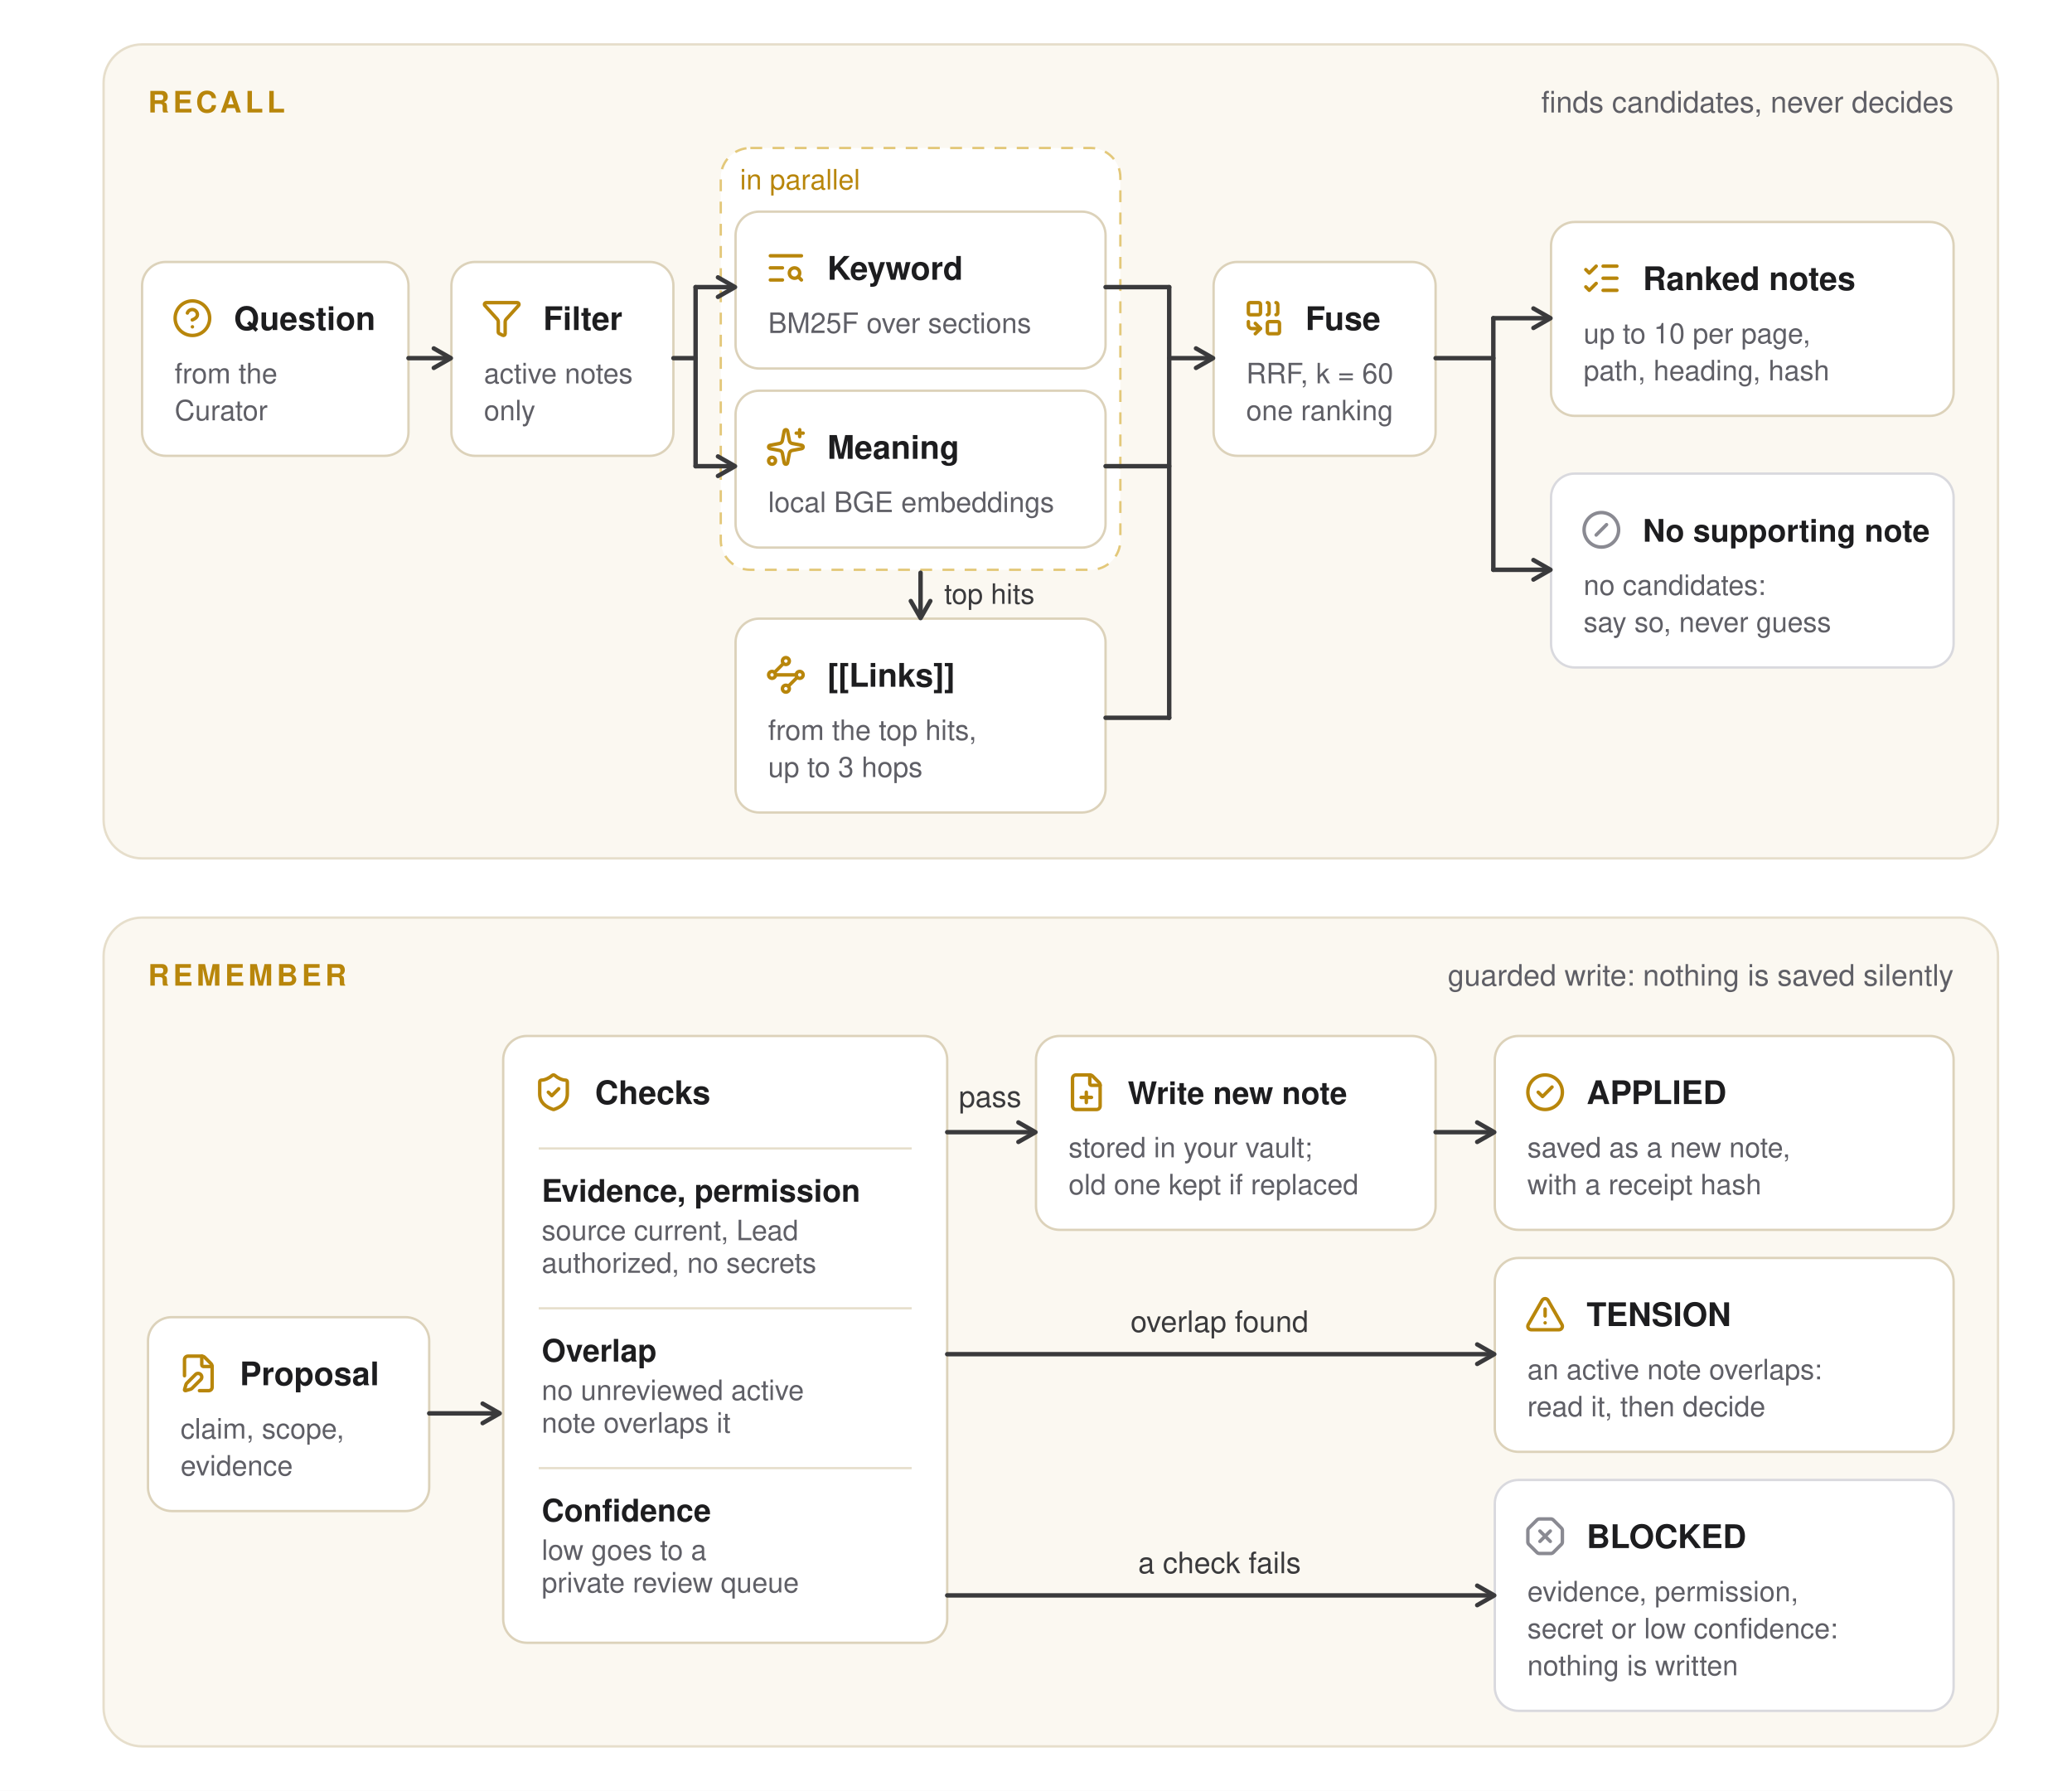
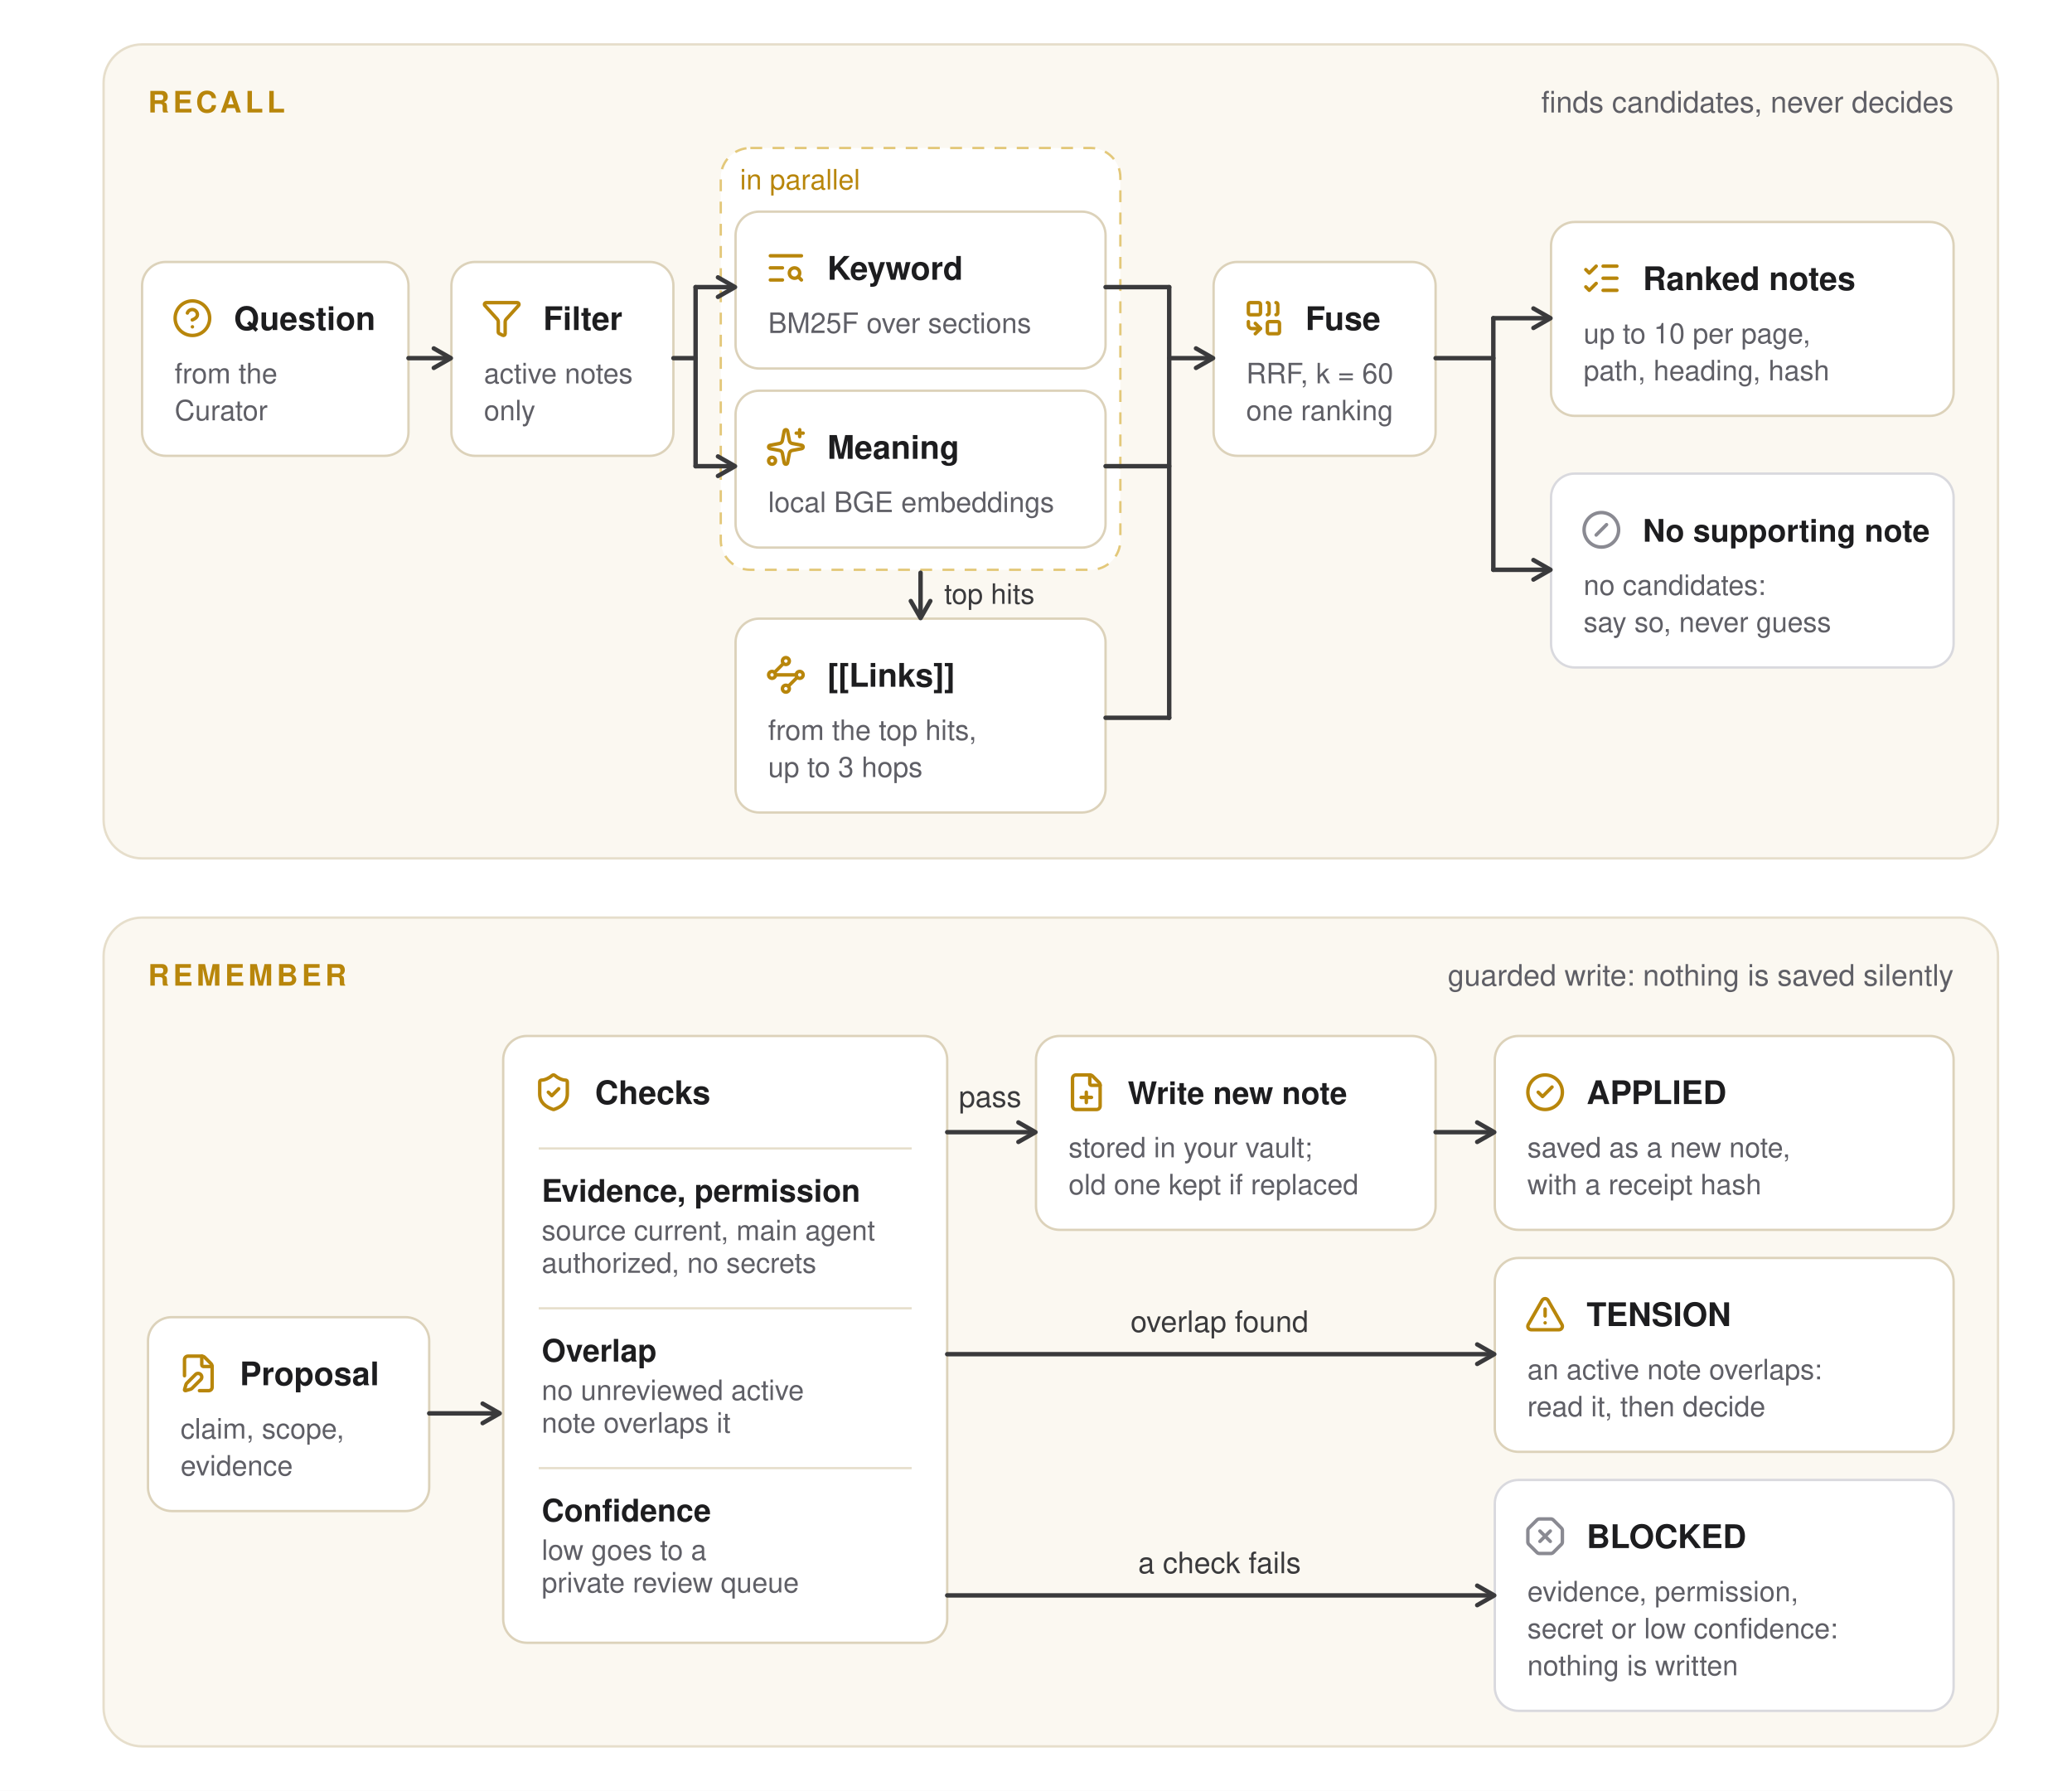
<svg xmlns="http://www.w3.org/2000/svg" width="1400" height="1210" viewBox="0 0 1400 1210">
  <rect width="1400" height="1210" fill="#fff" />
  <defs>
    <marker id="ah" viewBox="0 0 10 10" refX="7" refY="5" markerWidth="5.5" markerHeight="5.5" orient="auto-start-reverse" markerUnits="strokeWidth">
      <path d="M1 1 L8 5 L1 9" fill="none" stroke="context-stroke" stroke-width="1.8" stroke-linecap="round" stroke-linejoin="round" />
    </marker>
  </defs>
  <rect id="p1" x="70" y="30" width="1280" height="550" rx="26" fill="#FBF8F1" stroke="#E6DECB" stroke-width="1.6" />
  <text x="100" y="76" font-family="-apple-system, 'SF Pro Display', 'Helvetica Neue', Helvetica, Arial, sans-serif" font-size="20" font-weight="700" fill="#B8860B" text-anchor="start" letter-spacing="2.5">RECALL</text>
  <text x="1320" y="76" font-family="-apple-system, 'SF Pro Display', 'Helvetica Neue', Helvetica, Arial, sans-serif" font-size="20" font-weight="400" fill="#5f5f66" text-anchor="end">finds candidates, never decides</text>
  <rect id="q" x="96" y="177" width="180" height="131" rx="16" fill="#fff" stroke="#DCD2BA" stroke-width="1.6" />
  <g transform="translate(116.0 201.0) scale(1.166667)" fill="none" stroke="#B8860B" stroke-width="2" stroke-linecap="round" stroke-linejoin="round">
    <circle cx="12" cy="12" r="10" />
    <path d="M9.09 9a3 3 0 0 1 5.83 1c0 2-3 3-3 3" />
    <path d="M12 17h.01" />
  </g>
  <text x="158" y="223" font-family="-apple-system, 'SF Pro Display', 'Helvetica Neue', Helvetica, Arial, sans-serif" font-size="22" font-weight="700" fill="#1d1d1f" text-anchor="start" data-box="q">Question</text>
  <text x="118" y="259" font-family="-apple-system, 'SF Pro Display', 'Helvetica Neue', Helvetica, Arial, sans-serif" font-size="19" font-weight="400" fill="#5f5f66" text-anchor="start" data-box="q">from the</text>
  <text x="118" y="284" font-family="-apple-system, 'SF Pro Display', 'Helvetica Neue', Helvetica, Arial, sans-serif" font-size="19" font-weight="400" fill="#5f5f66" text-anchor="start" data-box="q">Curator</text>
  <rect id="fi" x="305" y="177" width="150" height="131" rx="16" fill="#fff" stroke="#DCD2BA" stroke-width="1.6" />
  <g transform="translate(325.0 201.0) scale(1.166667)" fill="none" stroke="#B8860B" stroke-width="2" stroke-linecap="round" stroke-linejoin="round">
    <path d="M10 20a1 1 0 0 0 .553.895l2 1A1 1 0 0 0 14 21v-7a2 2 0 0 1 .517-1.341L21.74 4.67A1 1 0 0 0 21 3H3a1 1 0 0 0-.742 1.67l7.225 7.989A2 2 0 0 1 10 14z" />
  </g>
  <text x="367" y="223" font-family="-apple-system, 'SF Pro Display', 'Helvetica Neue', Helvetica, Arial, sans-serif" font-size="22" font-weight="700" fill="#1d1d1f" text-anchor="start" data-box="fi">Filter</text>
  <text x="327" y="259" font-family="-apple-system, 'SF Pro Display', 'Helvetica Neue', Helvetica, Arial, sans-serif" font-size="19" font-weight="400" fill="#5f5f66" text-anchor="start" data-box="fi">active notes</text>
  <text x="327" y="284" font-family="-apple-system, 'SF Pro Display', 'Helvetica Neue', Helvetica, Arial, sans-serif" font-size="19" font-weight="400" fill="#5f5f66" text-anchor="start" data-box="fi">only</text>
  <rect id="lanes" x="487" y="100" width="270" height="285" rx="20" fill="#fff" stroke="#E3C87A" stroke-width="1.6" stroke-dasharray="8 7" />
  <text x="500" y="128" font-family="-apple-system, 'SF Pro Display', 'Helvetica Neue', Helvetica, Arial, sans-serif" font-size="19" font-weight="500" fill="#B8860B" text-anchor="start">in parallel</text>
  <rect id="kw" x="497" y="143" width="250" height="106" rx="16" fill="#fff" stroke="#DCD2BA" stroke-width="1.6" />
  <g transform="translate(517.0 167.0) scale(1.166667)" fill="none" stroke="#B8860B" stroke-width="2" stroke-linecap="round" stroke-linejoin="round">
    <path d="M21 5H3" />
    <path d="M10 12H3" />
    <path d="M10 19H3" />
    <circle cx="17" cy="15" r="3" />
    <path d="m21 19-1.9-1.9" />
  </g>
  <text x="559" y="189" font-family="-apple-system, 'SF Pro Display', 'Helvetica Neue', Helvetica, Arial, sans-serif" font-size="22" font-weight="700" fill="#1d1d1f" text-anchor="start" data-box="kw">Keyword</text>
  <text x="519" y="225" font-family="-apple-system, 'SF Pro Display', 'Helvetica Neue', Helvetica, Arial, sans-serif" font-size="19" font-weight="400" fill="#5f5f66" text-anchor="start" data-box="kw">BM25F over sections</text>
  <rect id="me" x="497" y="264" width="250" height="106" rx="16" fill="#fff" stroke="#DCD2BA" stroke-width="1.6" />
  <g transform="translate(517.0 288.0) scale(1.166667)" fill="none" stroke="#B8860B" stroke-width="2" stroke-linecap="round" stroke-linejoin="round">
    <path d="M11.017 2.814a1 1 0 0 1 1.966 0l1.051 5.558a2 2 0 0 0 1.594 1.594l5.558 1.051a1 1 0 0 1 0 1.966l-5.558 1.051a2 2 0 0 0-1.594 1.594l-1.051 5.558a1 1 0 0 1-1.966 0l-1.051-5.558a2 2 0 0 0-1.594-1.594l-5.558-1.051a1 1 0 0 1 0-1.966l5.558-1.051a2 2 0 0 0 1.594-1.594z" />
    <path d="M20 2v4" />
    <path d="M22 4h-4" />
    <circle cx="4" cy="20" r="2" />
  </g>
  <text x="559" y="310" font-family="-apple-system, 'SF Pro Display', 'Helvetica Neue', Helvetica, Arial, sans-serif" font-size="22" font-weight="700" fill="#1d1d1f" text-anchor="start" data-box="me">Meaning</text>
  <text x="519" y="346" font-family="-apple-system, 'SF Pro Display', 'Helvetica Neue', Helvetica, Arial, sans-serif" font-size="19" font-weight="400" fill="#5f5f66" text-anchor="start" data-box="me">local BGE embeddings</text>
  <rect id="li" x="497" y="418" width="250" height="131" rx="16" fill="#fff" stroke="#DCD2BA" stroke-width="1.6" />
  <g transform="translate(517.0 442.0) scale(1.166667)" fill="none" stroke="#B8860B" stroke-width="2" stroke-linecap="round" stroke-linejoin="round">
    <path d="m10.586 5.414-5.172 5.172" />
    <path d="m18.586 13.414-5.172 5.172" />
    <path d="M6 12h12" />
    <circle cx="12" cy="20" r="2" />
    <circle cx="12" cy="4" r="2" />
    <circle cx="20" cy="12" r="2" />
    <circle cx="4" cy="12" r="2" />
  </g>
  <text x="559" y="464" font-family="-apple-system, 'SF Pro Display', 'Helvetica Neue', Helvetica, Arial, sans-serif" font-size="22" font-weight="700" fill="#1d1d1f" text-anchor="start" data-box="li">[[Links]]</text>
  <text x="519" y="500" font-family="-apple-system, 'SF Pro Display', 'Helvetica Neue', Helvetica, Arial, sans-serif" font-size="19" font-weight="400" fill="#5f5f66" text-anchor="start" data-box="li">from the top hits,</text>
  <text x="519" y="525" font-family="-apple-system, 'SF Pro Display', 'Helvetica Neue', Helvetica, Arial, sans-serif" font-size="19" font-weight="400" fill="#5f5f66" text-anchor="start" data-box="li">up to 3 hops</text>
  <rect id="fu" x="820" y="177" width="150" height="131" rx="16" fill="#fff" stroke="#DCD2BA" stroke-width="1.6" />
  <g transform="translate(840.0 201.0) scale(1.166667)" fill="none" stroke="#B8860B" stroke-width="2" stroke-linecap="round" stroke-linejoin="round">
    <path d="M14 3a1 1 0 0 1 1 1v5a1 1 0 0 1-1 1" />
    <path d="M19 3a1 1 0 0 1 1 1v5a1 1 0 0 1-1 1" />
    <path d="m7 15 3 3" />
    <path d="m7 21 3-3H5a2 2 0 0 1-2-2v-2" />
    <rect x="14" y="14" width="7" height="7" rx="1" />
    <rect x="3" y="3" width="7" height="7" rx="1" />
  </g>
  <text x="882" y="223" font-family="-apple-system, 'SF Pro Display', 'Helvetica Neue', Helvetica, Arial, sans-serif" font-size="22" font-weight="700" fill="#1d1d1f" text-anchor="start" data-box="fu">Fuse</text>
  <text x="842" y="259" font-family="-apple-system, 'SF Pro Display', 'Helvetica Neue', Helvetica, Arial, sans-serif" font-size="19" font-weight="400" fill="#5f5f66" text-anchor="start" data-box="fu">RRF, k = 60</text>
  <text x="842" y="284" font-family="-apple-system, 'SF Pro Display', 'Helvetica Neue', Helvetica, Arial, sans-serif" font-size="19" font-weight="400" fill="#5f5f66" text-anchor="start" data-box="fu">one ranking</text>
  <rect id="ok" x="1048" y="150" width="272" height="131" rx="16" fill="#fff" stroke="#DCD2BA" stroke-width="1.6" />
  <g transform="translate(1068.0 174.0) scale(1.166667)" fill="none" stroke="#B8860B" stroke-width="2" stroke-linecap="round" stroke-linejoin="round">
    <path d="M13 5h8" />
    <path d="M13 12h8" />
    <path d="M13 19h8" />
    <path d="m3 17 2 2 4-4" />
    <path d="m3 7 2 2 4-4" />
  </g>
  <text x="1110" y="196" font-family="-apple-system, 'SF Pro Display', 'Helvetica Neue', Helvetica, Arial, sans-serif" font-size="22" font-weight="700" fill="#1d1d1f" text-anchor="start" data-box="ok">Ranked notes</text>
  <text x="1070" y="232" font-family="-apple-system, 'SF Pro Display', 'Helvetica Neue', Helvetica, Arial, sans-serif" font-size="19" font-weight="400" fill="#5f5f66" text-anchor="start" data-box="ok">up to 10 per page,</text>
  <text x="1070" y="257" font-family="-apple-system, 'SF Pro Display', 'Helvetica Neue', Helvetica, Arial, sans-serif" font-size="19" font-weight="400" fill="#5f5f66" text-anchor="start" data-box="ok">path, heading, hash</text>
  <rect id="no" x="1048" y="320" width="272" height="131" rx="16" fill="#fff" stroke="#D9D9DE" stroke-width="1.6" />
  <g transform="translate(1068.0 344.0) scale(1.166667)" fill="none" stroke="#8a8a92" stroke-width="2" stroke-linecap="round" stroke-linejoin="round">
    <circle cx="12" cy="12" r="10" />
    <line x1="9" x2="15" y1="15" y2="9" />
  </g>
  <text x="1110" y="366" font-family="-apple-system, 'SF Pro Display', 'Helvetica Neue', Helvetica, Arial, sans-serif" font-size="21" font-weight="700" fill="#1d1d1f" text-anchor="start" data-box="no">No supporting note</text>
  <text x="1070" y="402" font-family="-apple-system, 'SF Pro Display', 'Helvetica Neue', Helvetica, Arial, sans-serif" font-size="19" font-weight="400" fill="#5f5f66" text-anchor="start" data-box="no">no candidates:</text>
  <text x="1070" y="427" font-family="-apple-system, 'SF Pro Display', 'Helvetica Neue', Helvetica, Arial, sans-serif" font-size="19" font-weight="400" fill="#5f5f66" text-anchor="start" data-box="no">say so, never guess</text>
  <text x="638" y="408" font-family="-apple-system, 'SF Pro Display', 'Helvetica Neue', Helvetica, Arial, sans-serif" font-size="19" font-weight="500" fill="#3a3a3c" text-anchor="start">top hits</text>
  <rect id="p2" x="70" y="620" width="1280" height="560" rx="26" fill="#FBF8F1" stroke="#E6DECB" stroke-width="1.6" />
  <text x="100" y="666" font-family="-apple-system, 'SF Pro Display', 'Helvetica Neue', Helvetica, Arial, sans-serif" font-size="20" font-weight="700" fill="#B8860B" text-anchor="start" letter-spacing="2.5">REMEMBER</text>
  <text x="1320" y="666" font-family="-apple-system, 'SF Pro Display', 'Helvetica Neue', Helvetica, Arial, sans-serif" font-size="20" font-weight="400" fill="#5f5f66" text-anchor="end">guarded write: nothing is saved silently</text>
  <rect id="pr" x="100" y="890" width="190" height="131" rx="16" fill="#fff" stroke="#DCD2BA" stroke-width="1.6" />
  <g transform="translate(120.0 914.0) scale(1.166667)" fill="none" stroke="#B8860B" stroke-width="2" stroke-linecap="round" stroke-linejoin="round">
    <path d="M12.659 22H18a2 2 0 0 0 2-2V8a2.4 2.4 0 0 0-.706-1.706l-3.588-3.588A2.4 2.4 0 0 0 14 2H6a2 2 0 0 0-2 2v9.34" />
    <path d="M14 2v5a1 1 0 0 0 1 1h5" />
    <path d="M10.378 12.622a1 1 0 0 1 3 3.003L8.36 20.637a2 2 0 0 1-.854.506l-2.867.837a.5.5 0 0 1-.62-.62l.836-2.869a2 2 0 0 1 .506-.853z" />
  </g>
  <text x="162" y="936" font-family="-apple-system, 'SF Pro Display', 'Helvetica Neue', Helvetica, Arial, sans-serif" font-size="22" font-weight="700" fill="#1d1d1f" text-anchor="start" data-box="pr">Proposal</text>
  <text x="122" y="972" font-family="-apple-system, 'SF Pro Display', 'Helvetica Neue', Helvetica, Arial, sans-serif" font-size="19" font-weight="400" fill="#5f5f66" text-anchor="start" data-box="pr">claim, scope,</text>
  <text x="122" y="997" font-family="-apple-system, 'SF Pro Display', 'Helvetica Neue', Helvetica, Arial, sans-serif" font-size="19" font-weight="400" fill="#5f5f66" text-anchor="start" data-box="pr">evidence</text>
  <rect id="ck" x="340" y="700" width="300" height="410" rx="16" fill="#fff" stroke="#DCD2BA" stroke-width="1.6" />
  <g transform="translate(360.0 724.0) scale(1.166667)" fill="none" stroke="#B8860B" stroke-width="2" stroke-linecap="round" stroke-linejoin="round">
    <path d="M20 13c0 5-3.5 7.5-7.66 8.95a1 1 0 0 1-.67-.01C7.5 20.5 4 18 4 13V6a1 1 0 0 1 1-1c2 0 4.5-1.2 6.24-2.72a1.17 1.17 0 0 1 1.52 0C14.51 3.81 17 5 19 5a1 1 0 0 1 1 1z" />
    <path d="m9 12 2 2 4-4" />
  </g>
  <text x="402" y="746" font-family="-apple-system, 'SF Pro Display', 'Helvetica Neue', Helvetica, Arial, sans-serif" font-size="22" font-weight="700" fill="#1d1d1f" text-anchor="start" data-box="ck">Checks</text>
  <line x1="364" y1="776" x2="616" y2="776" stroke="#E6DECB" stroke-width="1.5" />
  <text x="366" y="812" font-family="-apple-system, 'SF Pro Display', 'Helvetica Neue', Helvetica, Arial, sans-serif" font-size="21" font-weight="700" fill="#1d1d1f" text-anchor="start" data-box="ck">Evidence, permission</text>
-   <text x="366" y="838" font-family="-apple-system, 'SF Pro Display', 'Helvetica Neue', Helvetica, Arial, sans-serif" font-size="19" font-weight="400" fill="#5f5f66" text-anchor="start" data-box="ck">source current, Lead</text>
+   <text x="366" y="838" font-family="-apple-system, 'SF Pro Display', 'Helvetica Neue', Helvetica, Arial, sans-serif" font-size="19" font-weight="400" fill="#5f5f66" text-anchor="start" data-box="ck">source current, main agent</text>
  <text x="366" y="860" font-family="-apple-system, 'SF Pro Display', 'Helvetica Neue', Helvetica, Arial, sans-serif" font-size="19" font-weight="400" fill="#5f5f66" text-anchor="start" data-box="ck">authorized, no secrets</text>
  <line x1="364" y1="884" x2="616" y2="884" stroke="#E6DECB" stroke-width="1.5" />
  <text x="366" y="920" font-family="-apple-system, 'SF Pro Display', 'Helvetica Neue', Helvetica, Arial, sans-serif" font-size="21" font-weight="700" fill="#1d1d1f" text-anchor="start" data-box="ck">Overlap</text>
  <text x="366" y="946" font-family="-apple-system, 'SF Pro Display', 'Helvetica Neue', Helvetica, Arial, sans-serif" font-size="19" font-weight="400" fill="#5f5f66" text-anchor="start" data-box="ck">no unreviewed active</text>
  <text x="366" y="968" font-family="-apple-system, 'SF Pro Display', 'Helvetica Neue', Helvetica, Arial, sans-serif" font-size="19" font-weight="400" fill="#5f5f66" text-anchor="start" data-box="ck">note overlaps it</text>
  <line x1="364" y1="992" x2="616" y2="992" stroke="#E6DECB" stroke-width="1.5" />
  <text x="366" y="1028" font-family="-apple-system, 'SF Pro Display', 'Helvetica Neue', Helvetica, Arial, sans-serif" font-size="21" font-weight="700" fill="#1d1d1f" text-anchor="start" data-box="ck">Confidence</text>
  <text x="366" y="1054" font-family="-apple-system, 'SF Pro Display', 'Helvetica Neue', Helvetica, Arial, sans-serif" font-size="19" font-weight="400" fill="#5f5f66" text-anchor="start" data-box="ck">low goes to a</text>
  <text x="366" y="1076" font-family="-apple-system, 'SF Pro Display', 'Helvetica Neue', Helvetica, Arial, sans-serif" font-size="19" font-weight="400" fill="#5f5f66" text-anchor="start" data-box="ck">private review queue</text>
  <rect id="wr" x="700" y="700" width="270" height="131" rx="16" fill="#fff" stroke="#DCD2BA" stroke-width="1.6" />
  <g transform="translate(720.0 724.0) scale(1.166667)" fill="none" stroke="#B8860B" stroke-width="2" stroke-linecap="round" stroke-linejoin="round">
    <path d="M6 22a2 2 0 0 1-2-2V4a2 2 0 0 1 2-2h8a2.4 2.4 0 0 1 1.704.706l3.588 3.588A2.4 2.4 0 0 1 20 8v12a2 2 0 0 1-2 2z" />
    <path d="M14 2v5a1 1 0 0 0 1 1h5" />
    <path d="M9 15h6" />
    <path d="M12 18v-6" />
  </g>
  <text x="762" y="746" font-family="-apple-system, 'SF Pro Display', 'Helvetica Neue', Helvetica, Arial, sans-serif" font-size="21" font-weight="700" fill="#1d1d1f" text-anchor="start" data-box="wr">Write new note</text>
  <text x="722" y="782" font-family="-apple-system, 'SF Pro Display', 'Helvetica Neue', Helvetica, Arial, sans-serif" font-size="19" font-weight="400" fill="#5f5f66" text-anchor="start" data-box="wr">stored in your vault;</text>
  <text x="722" y="807" font-family="-apple-system, 'SF Pro Display', 'Helvetica Neue', Helvetica, Arial, sans-serif" font-size="19" font-weight="400" fill="#5f5f66" text-anchor="start" data-box="wr">old one kept if replaced</text>
  <rect id="ap" x="1010" y="700" width="310" height="131" rx="16" fill="#fff" stroke="#DCD2BA" stroke-width="1.6" />
  <g transform="translate(1030.0 724.0) scale(1.166667)" fill="none" stroke="#B8860B" stroke-width="2" stroke-linecap="round" stroke-linejoin="round">
    <circle cx="12" cy="12" r="10" />
    <path d="m16 9-5.5 5.5L8 12" />
  </g>
  <text x="1072" y="746" font-family="-apple-system, 'SF Pro Display', 'Helvetica Neue', Helvetica, Arial, sans-serif" font-size="22" font-weight="700" fill="#1d1d1f" text-anchor="start" data-box="ap">APPLIED</text>
  <text x="1032" y="782" font-family="-apple-system, 'SF Pro Display', 'Helvetica Neue', Helvetica, Arial, sans-serif" font-size="19" font-weight="400" fill="#5f5f66" text-anchor="start" data-box="ap">saved as a new note,</text>
  <text x="1032" y="807" font-family="-apple-system, 'SF Pro Display', 'Helvetica Neue', Helvetica, Arial, sans-serif" font-size="19" font-weight="400" fill="#5f5f66" text-anchor="start" data-box="ap">with a receipt hash</text>
  <rect id="te" x="1010" y="850" width="310" height="131" rx="16" fill="#fff" stroke="#DCD2BA" stroke-width="1.6" />
  <g transform="translate(1030.0 874.0) scale(1.166667)" fill="none" stroke="#B8860B" stroke-width="2" stroke-linecap="round" stroke-linejoin="round">
    <path d="m21.73 18-8-14a2 2 0 0 0-3.48 0l-8 14A2 2 0 0 0 4 21h16a2 2 0 0 0 1.73-3" />
    <path d="M12 9v4" />
    <path d="M12 17h.01" />
  </g>
  <text x="1072" y="896" font-family="-apple-system, 'SF Pro Display', 'Helvetica Neue', Helvetica, Arial, sans-serif" font-size="22" font-weight="700" fill="#1d1d1f" text-anchor="start" data-box="te">TENSION</text>
  <text x="1032" y="932" font-family="-apple-system, 'SF Pro Display', 'Helvetica Neue', Helvetica, Arial, sans-serif" font-size="19" font-weight="400" fill="#5f5f66" text-anchor="start" data-box="te">an active note overlaps:</text>
  <text x="1032" y="957" font-family="-apple-system, 'SF Pro Display', 'Helvetica Neue', Helvetica, Arial, sans-serif" font-size="19" font-weight="400" fill="#5f5f66" text-anchor="start" data-box="te">read it, then decide</text>
  <rect id="bl" x="1010" y="1000" width="310" height="156" rx="16" fill="#fff" stroke="#D9D9DE" stroke-width="1.6" />
  <g transform="translate(1030.0 1024.0) scale(1.166667)" fill="none" stroke="#8a8a92" stroke-width="2" stroke-linecap="round" stroke-linejoin="round">
    <path d="m15 9-6 6" />
    <path d="M2.586 16.726A2 2 0 0 1 2 15.312V8.688a2 2 0 0 1 .586-1.414l4.688-4.688A2 2 0 0 1 8.688 2h6.624a2 2 0 0 1 1.414.586l4.688 4.688A2 2 0 0 1 22 8.688v6.624a2 2 0 0 1-.586 1.414l-4.688 4.688a2 2 0 0 1-1.414.586H8.688a2 2 0 0 1-1.414-.586z" />
    <path d="m9 9 6 6" />
  </g>
  <text x="1072" y="1046" font-family="-apple-system, 'SF Pro Display', 'Helvetica Neue', Helvetica, Arial, sans-serif" font-size="22" font-weight="700" fill="#1d1d1f" text-anchor="start" data-box="bl">BLOCKED</text>
  <text x="1032" y="1082" font-family="-apple-system, 'SF Pro Display', 'Helvetica Neue', Helvetica, Arial, sans-serif" font-size="19" font-weight="400" fill="#5f5f66" text-anchor="start" data-box="bl">evidence, permission,</text>
  <text x="1032" y="1107" font-family="-apple-system, 'SF Pro Display', 'Helvetica Neue', Helvetica, Arial, sans-serif" font-size="19" font-weight="400" fill="#5f5f66" text-anchor="start" data-box="bl">secret or low confidence:</text>
  <text x="1032" y="1132" font-family="-apple-system, 'SF Pro Display', 'Helvetica Neue', Helvetica, Arial, sans-serif" font-size="19" font-weight="400" fill="#5f5f66" text-anchor="start" data-box="bl">nothing is written</text>
  <text x="669" y="748" font-family="-apple-system, 'SF Pro Display', 'Helvetica Neue', Helvetica, Arial, sans-serif" font-size="20" font-weight="500" fill="#3a3a3c" text-anchor="middle">pass</text>
  <text x="824" y="900" font-family="-apple-system, 'SF Pro Display', 'Helvetica Neue', Helvetica, Arial, sans-serif" font-size="20" font-weight="500" fill="#3a3a3c" text-anchor="middle">overlap found</text>
  <text x="824" y="1063" font-family="-apple-system, 'SF Pro Display', 'Helvetica Neue', Helvetica, Arial, sans-serif" font-size="20" font-weight="500" fill="#3a3a3c" text-anchor="middle">a check fails</text>
  <path d="M276 242 L303 242" fill="none" stroke="#3a3a3c" stroke-width="3" stroke-linecap="round" stroke-linejoin="round" marker-end="url(#ah)" />
  <path d="M455 242 L470 242" fill="none" stroke="#3a3a3c" stroke-width="3" stroke-linecap="round" stroke-linejoin="round" />
  <path d="M470 194 L470 315" fill="none" stroke="#3a3a3c" stroke-width="3" stroke-linecap="round" stroke-linejoin="round" />
  <path d="M470 194 L495 194" fill="none" stroke="#3a3a3c" stroke-width="3" stroke-linecap="round" stroke-linejoin="round" marker-end="url(#ah)" />
  <path d="M470 315 L495 315" fill="none" stroke="#3a3a3c" stroke-width="3" stroke-linecap="round" stroke-linejoin="round" marker-end="url(#ah)" />
  <path d="M622 387 L622 416" fill="none" stroke="#3a3a3c" stroke-width="3" stroke-linecap="round" stroke-linejoin="round" marker-end="url(#ah)" />
  <path d="M747 194 L790 194" fill="none" stroke="#3a3a3c" stroke-width="3" stroke-linecap="round" stroke-linejoin="round" />
  <path d="M747 315 L790 315" fill="none" stroke="#3a3a3c" stroke-width="3" stroke-linecap="round" stroke-linejoin="round" />
  <path d="M747 485 L790 485" fill="none" stroke="#3a3a3c" stroke-width="3" stroke-linecap="round" stroke-linejoin="round" />
  <path d="M790 194 L790 485" fill="none" stroke="#3a3a3c" stroke-width="3" stroke-linecap="round" stroke-linejoin="round" />
  <path d="M790 242 L818 242" fill="none" stroke="#3a3a3c" stroke-width="3" stroke-linecap="round" stroke-linejoin="round" marker-end="url(#ah)" />
  <path d="M970 242 L1009 242" fill="none" stroke="#3a3a3c" stroke-width="3" stroke-linecap="round" stroke-linejoin="round" />
  <path d="M1009 215 L1009 385" fill="none" stroke="#3a3a3c" stroke-width="3" stroke-linecap="round" stroke-linejoin="round" />
  <path d="M1009 215 L1046 215" fill="none" stroke="#3a3a3c" stroke-width="3" stroke-linecap="round" stroke-linejoin="round" marker-end="url(#ah)" />
  <path d="M1009 385 L1046 385" fill="none" stroke="#3a3a3c" stroke-width="3" stroke-linecap="round" stroke-linejoin="round" marker-end="url(#ah)" />
  <path d="M290 955 L336 955" fill="none" stroke="#3a3a3c" stroke-width="3" stroke-linecap="round" stroke-linejoin="round" marker-end="url(#ah)" />
  <path d="M640 765 L698 765" fill="none" stroke="#3a3a3c" stroke-width="3" stroke-linecap="round" stroke-linejoin="round" marker-end="url(#ah)" />
  <path d="M970 765 L1008 765" fill="none" stroke="#3a3a3c" stroke-width="3" stroke-linecap="round" stroke-linejoin="round" marker-end="url(#ah)" />
  <path d="M640 915 L1008 915" fill="none" stroke="#3a3a3c" stroke-width="3" stroke-linecap="round" stroke-linejoin="round" marker-end="url(#ah)" />
  <path d="M640 1078 L1008 1078" fill="none" stroke="#3a3a3c" stroke-width="3" stroke-linecap="round" stroke-linejoin="round" marker-end="url(#ah)" />
</svg>
